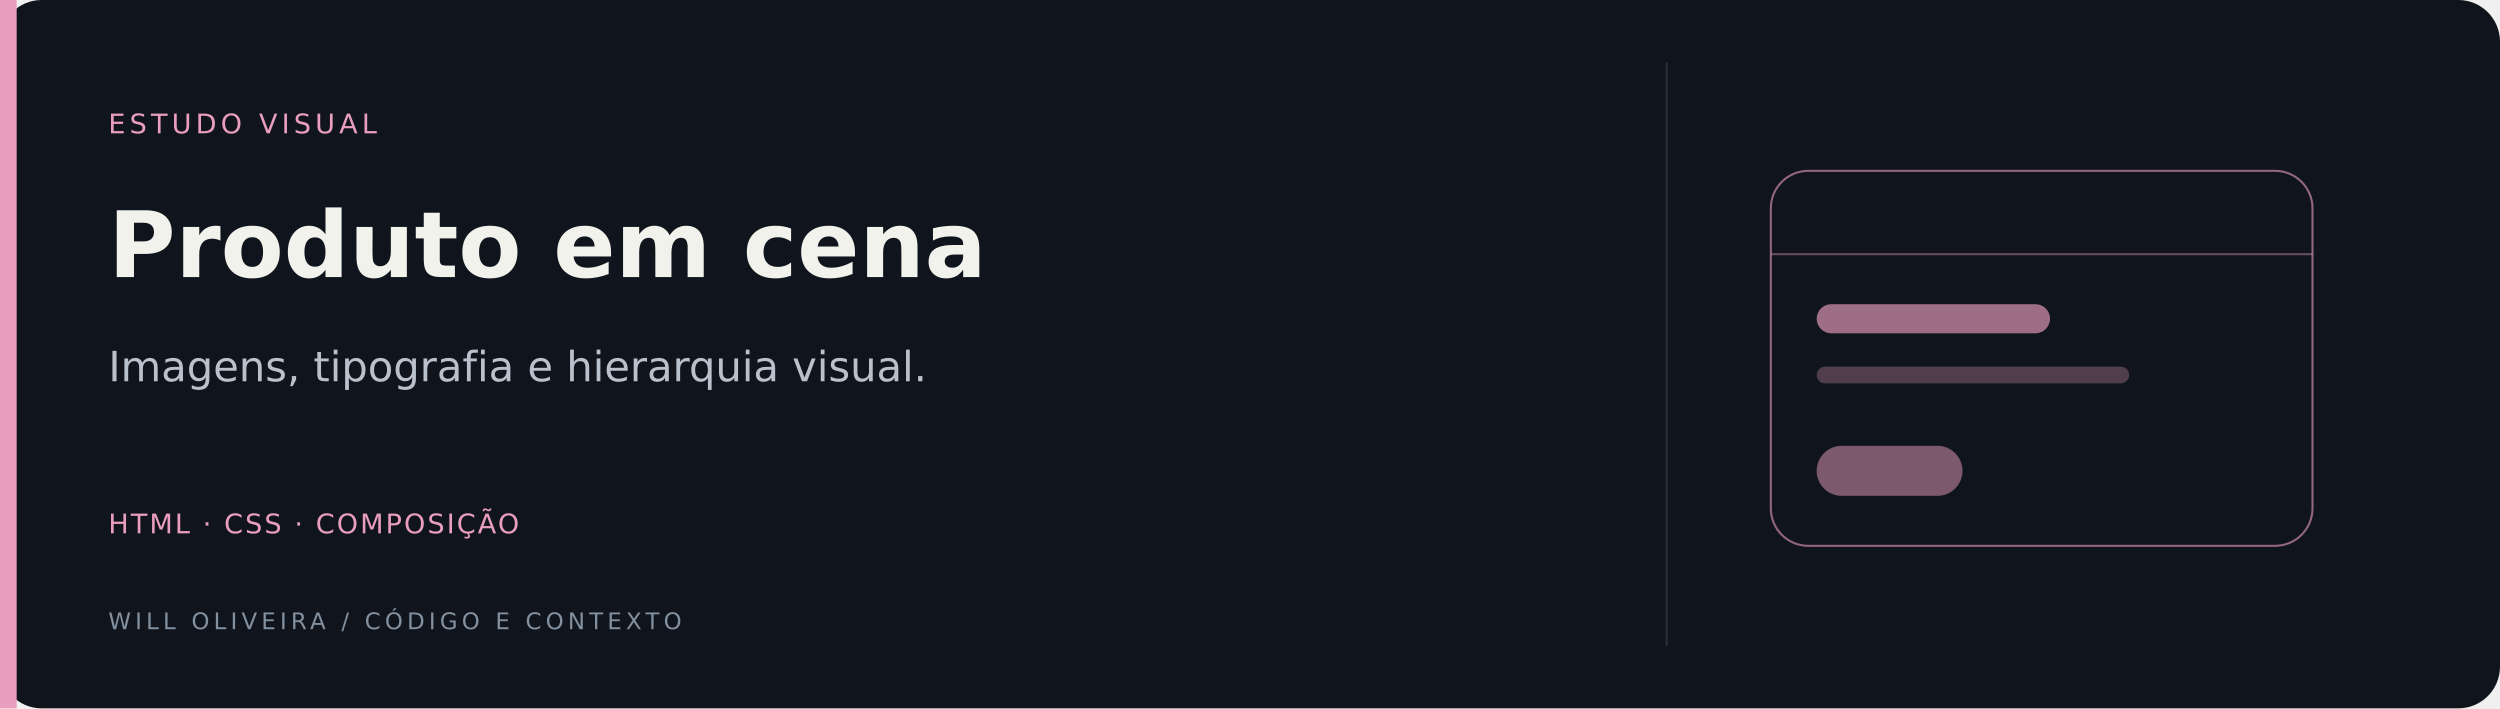
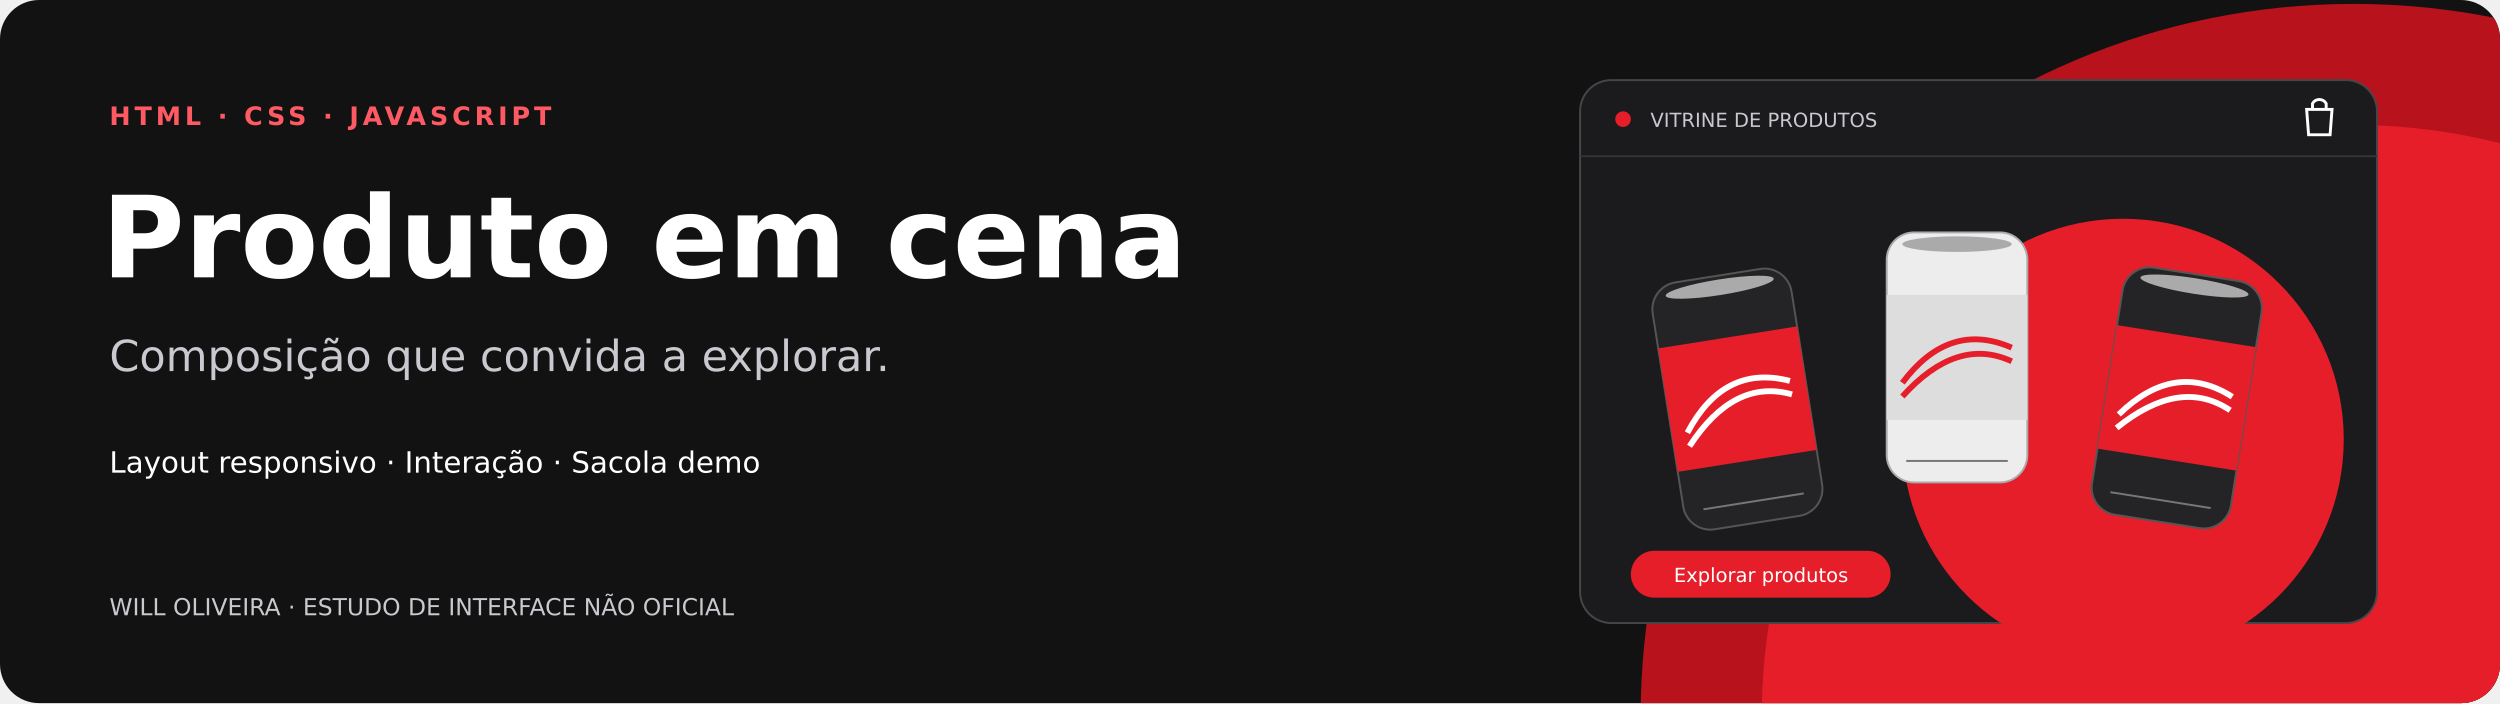
- <svg xmlns="http://www.w3.org/2000/svg" width="1200" height="340" viewBox="0 0 1200 340" role="img" aria-label="Produto em cena: Imagens, tipografia e hierarquia visual.">
-   <rect width="1200" height="340" rx="20" fill="#10151d" />
-   <rect x="0" y="0" width="8" height="340" fill="#e99ebd" />
-   <path d="M800 30V310" stroke="#28303c" />
-   <g font-family="DejaVu Sans, sans-serif">
-     <text x="52" y="64" font-size="13" letter-spacing="2" fill="#e99ebd">ESTUDO VISUAL</text>
-     <text x="52" y="133" font-size="44" font-weight="700" fill="#f2f2ed">Produto em cena</text>
-     <text x="52" y="183" font-size="20" fill="#b9c1cc">Imagens, tipografia e hierarquia visual.</text>
-     <text x="52" y="256" font-size="13" letter-spacing="1" fill="#e99ebd">HTML · CSS · COMPOSIÇÃO</text>
-     <text x="52" y="302" font-size="11" letter-spacing="2" fill="#83909f">WILL OLIVEIRA / CÓDIGO E CONTEXTO</text>
-   </g>
-   <g>
-     <rect x="850" y="82" width="260" height="180" rx="18" fill="none" stroke="#e99ebd" opacity=".6" />
-     <path d="M850 122H1110" stroke="#e99ebd" opacity=".4" />
-     <rect x="872" y="146" width="112" height="14" rx="7" fill="#e99ebd" opacity=".65" />
-     <rect x="872" y="176" width="150" height="8" rx="4" fill="#e99ebd" opacity=".3" />
-     <rect x="872" y="214" width="70" height="24" rx="12" fill="#e99ebd" opacity=".5" />
+ <svg xmlns="http://www.w3.org/2000/svg" width="1280" height="360" viewBox="0 0 1280 360" role="img" aria-labelledby="title desc">
+   <defs>
+     <clipPath id="clip">
+       <rect width="1280" height="360" rx="20" />
+     </clipPath>
+   </defs>
+   <g clip-path="url(#clip)">
+     <rect width="1280" height="360" fill="#121212" />
+     <circle cx="1205" cy="367" r="365" fill="#b8121d" />
+     <circle cx="1205" cy="367" r="303" fill="#e51e2a" />
+     <g font-family="DejaVu Sans, sans-serif">
+       <text x="56" y="64" font-size="13" fill="#ff5a63" letter-spacing="2" font-weight="700">HTML · CSS · JAVASCRIPT</text>
+       <text x="52" y="142" font-size="58" fill="white" font-weight="700">Produto em cena</text>
+       <text x="56" y="190" font-size="22" fill="#c9c9cf">Composição que convida a explorar.</text>
+       <text x="56" y="242" font-size="15" fill="white">Layout responsivo · Interação · Sacola demo</text>
+       <text x="56" y="315" font-size="12" fill="#c9c9cf">WILL OLIVEIRA · ESTUDO DE INTERFACE NÃO OFICIAL</text>
+       <g transform="translate(809 41)">
+         <rect width="408" height="278" rx="16" fill="#1b1b1d" stroke="#45454a" />
+         <path d="M0 39H408" stroke="#333338" />
+         <circle cx="22" cy="20" r="4" fill="#e51e2a" />
+         <text x="36" y="24" font-size="10" fill="#c9c9cf">VITRINE DE PRODUTOS</text>
+         <path d="M372 15h13l-1 13h-11Z M375 15v-3a4 4 0 0 1 7 0v3" fill="none" stroke="white" stroke-width="1.5" />
+         <circle cx="278" cy="184" r="113" fill="#e51e2a" />
+         <g transform="translate(45 99) rotate(-9 38 67)">
+           <rect width="72" height="128" rx="14" fill="#242427" stroke="#555" />
+           <ellipse cx="36" cy="6" rx="28" ry="4" fill="#aaa" />
+           <rect y="32" width="72" height="64" fill="#e51e2a" />
+           <path d="M8 77Q32 45 64 59M8 84Q36 53 64 66" fill="none" stroke="white" stroke-width="3" />
+           <path d="M10 117H62" stroke="#777" />
+         </g>
+         <g transform="translate(157 78) rotate(0 38 67)">
+           <rect width="72" height="128" rx="14" fill="#ededed" stroke="#aaa" />
+           <ellipse cx="36" cy="6" rx="28" ry="4" fill="#aaa" />
+           <rect y="32" width="72" height="64" fill="#ddd" />
+           <path d="M8 77Q32 45 64 59M8 84Q36 53 64 66" fill="none" stroke="#e51e2a" stroke-width="3" />
+           <path d="M10 117H62" stroke="#777" />
+         </g>
+         <g transform="translate(269 99) rotate(9 38 67)">
+           <rect width="72" height="128" rx="14" fill="#242427" stroke="#555" />
+           <ellipse cx="36" cy="6" rx="28" ry="4" fill="#aaa" />
+           <rect y="32" width="72" height="64" fill="#e51e2a" />
+           <path d="M8 77Q32 45 64 59M8 84Q36 53 64 66" fill="none" stroke="white" stroke-width="3" />
+           <path d="M10 117H62" stroke="#777" />
+         </g>
+         <rect x="26" y="241" width="133" height="24" rx="12" fill="#e51e2a" />
+         <text x="48" y="257" font-size="10" fill="white">Explorar produtos</text>
+       </g>
+     </g>
  </g>
</svg>
